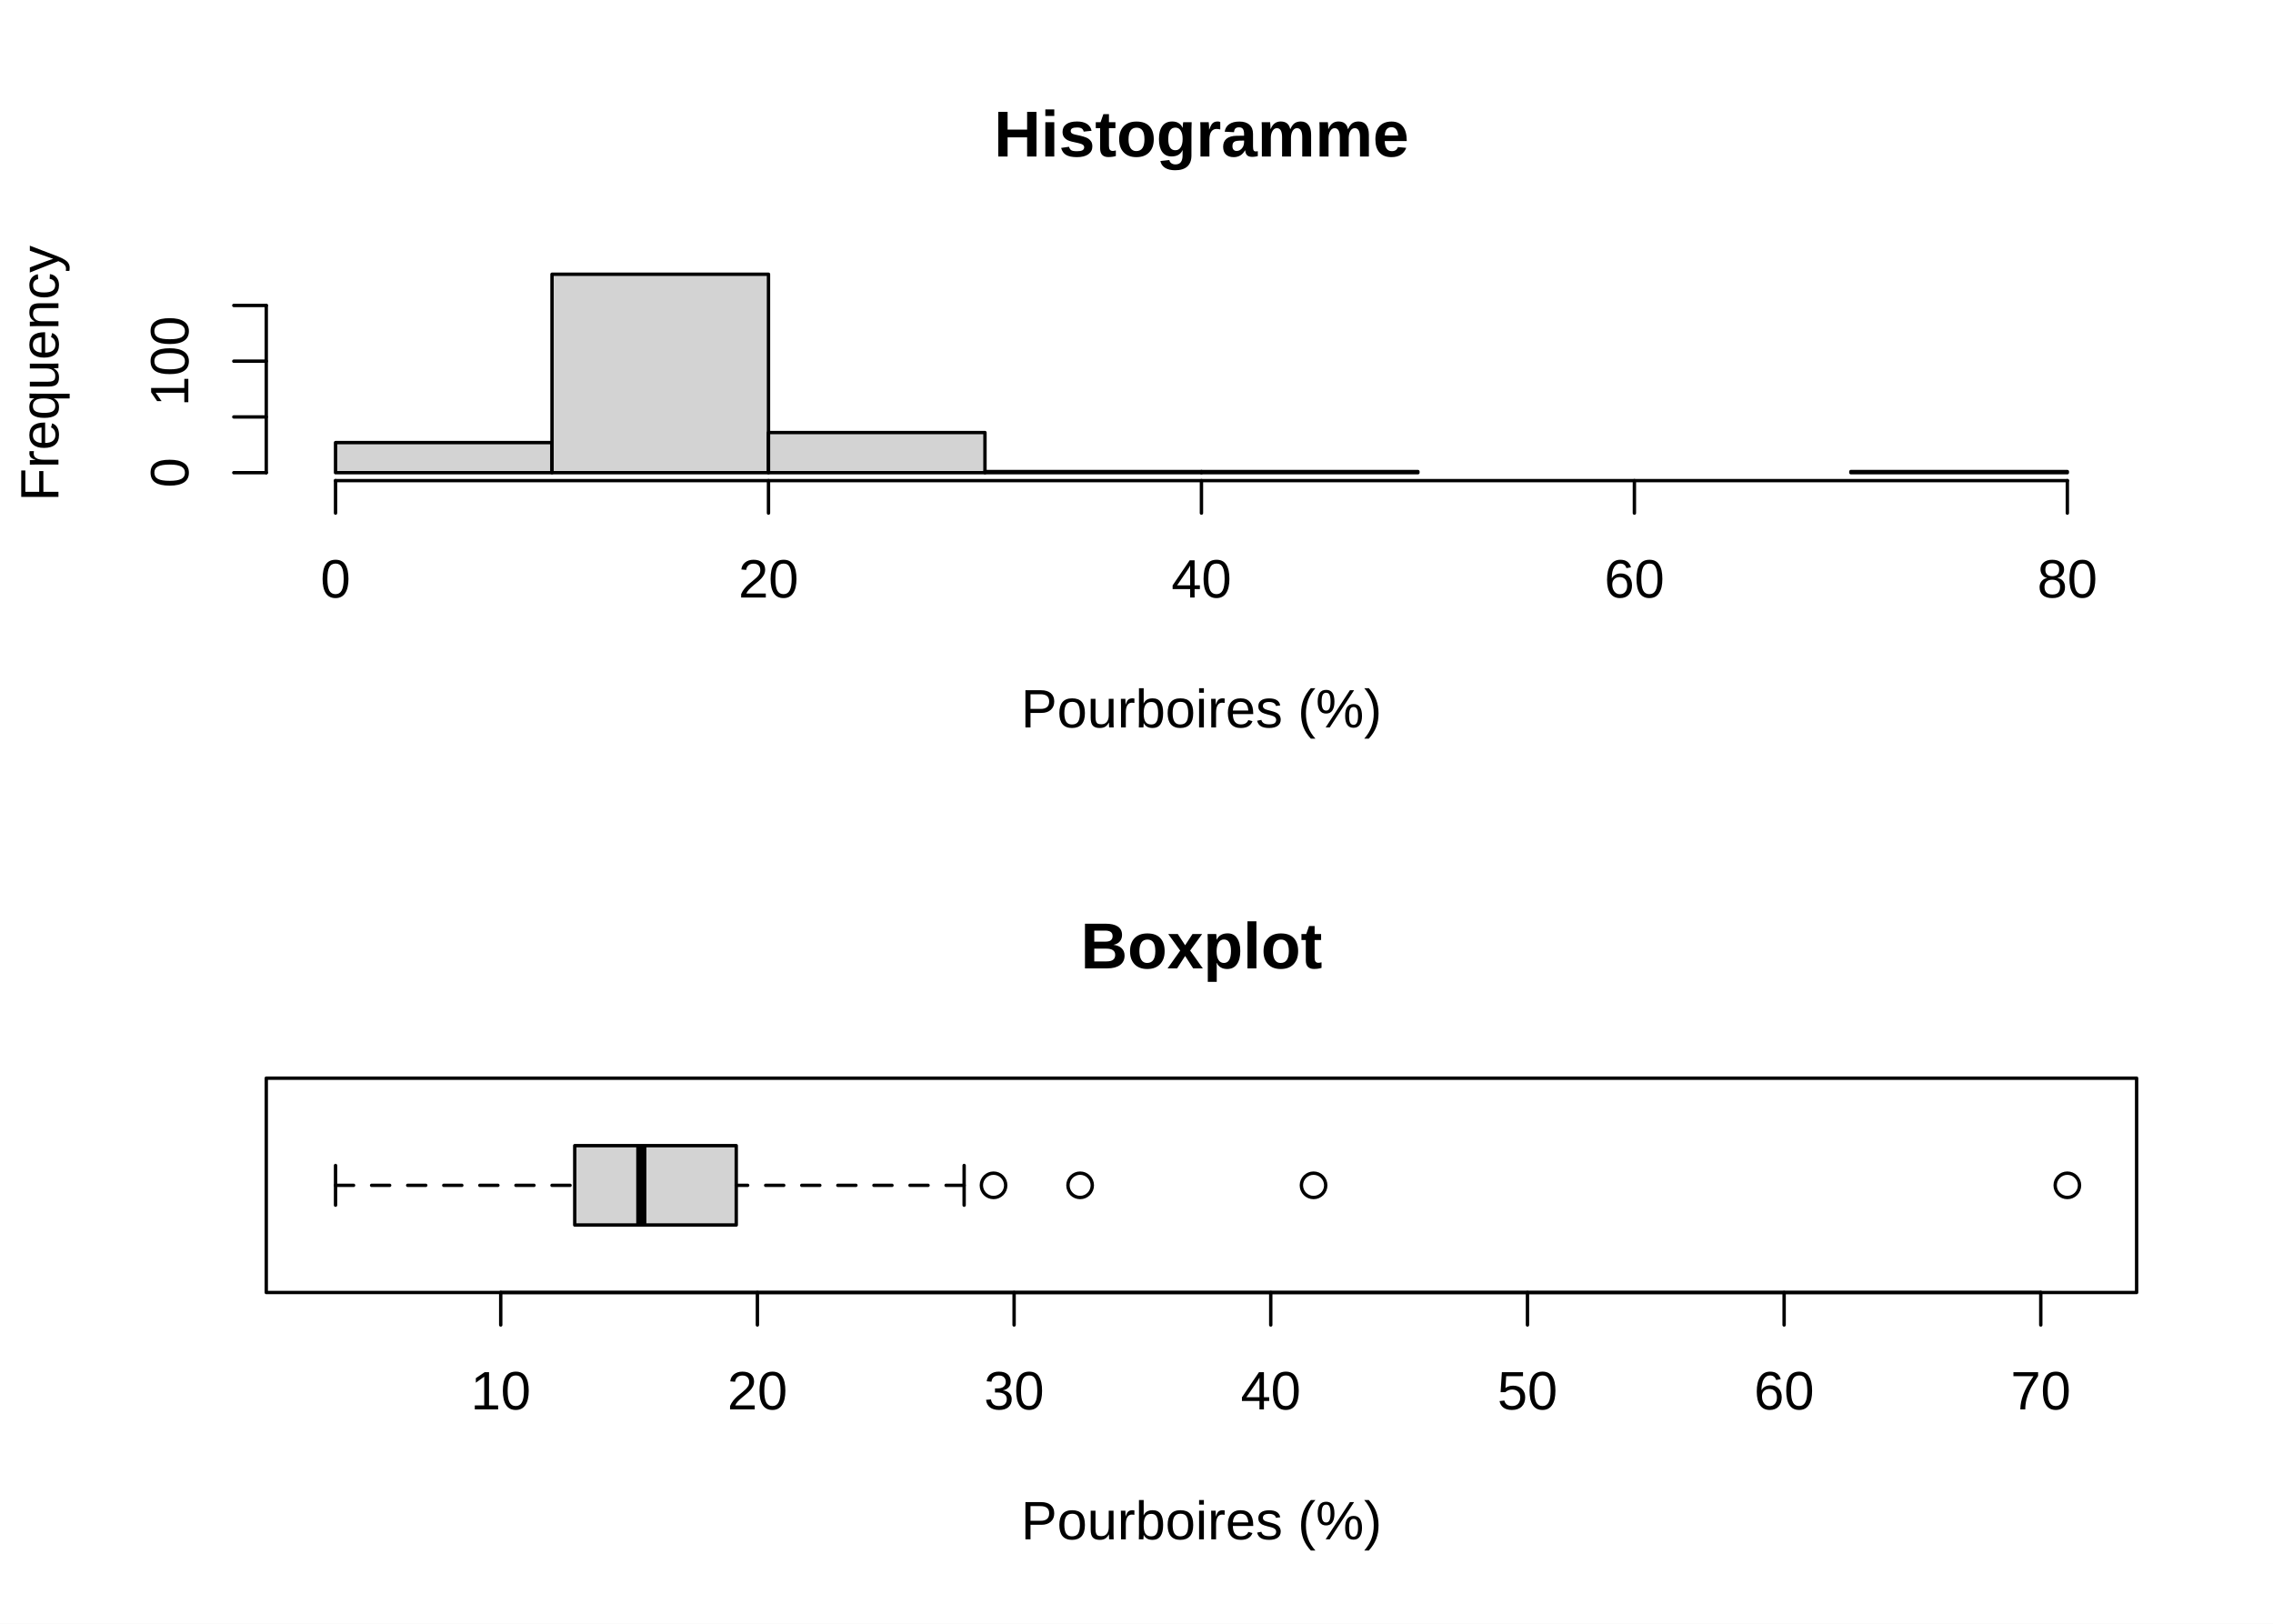
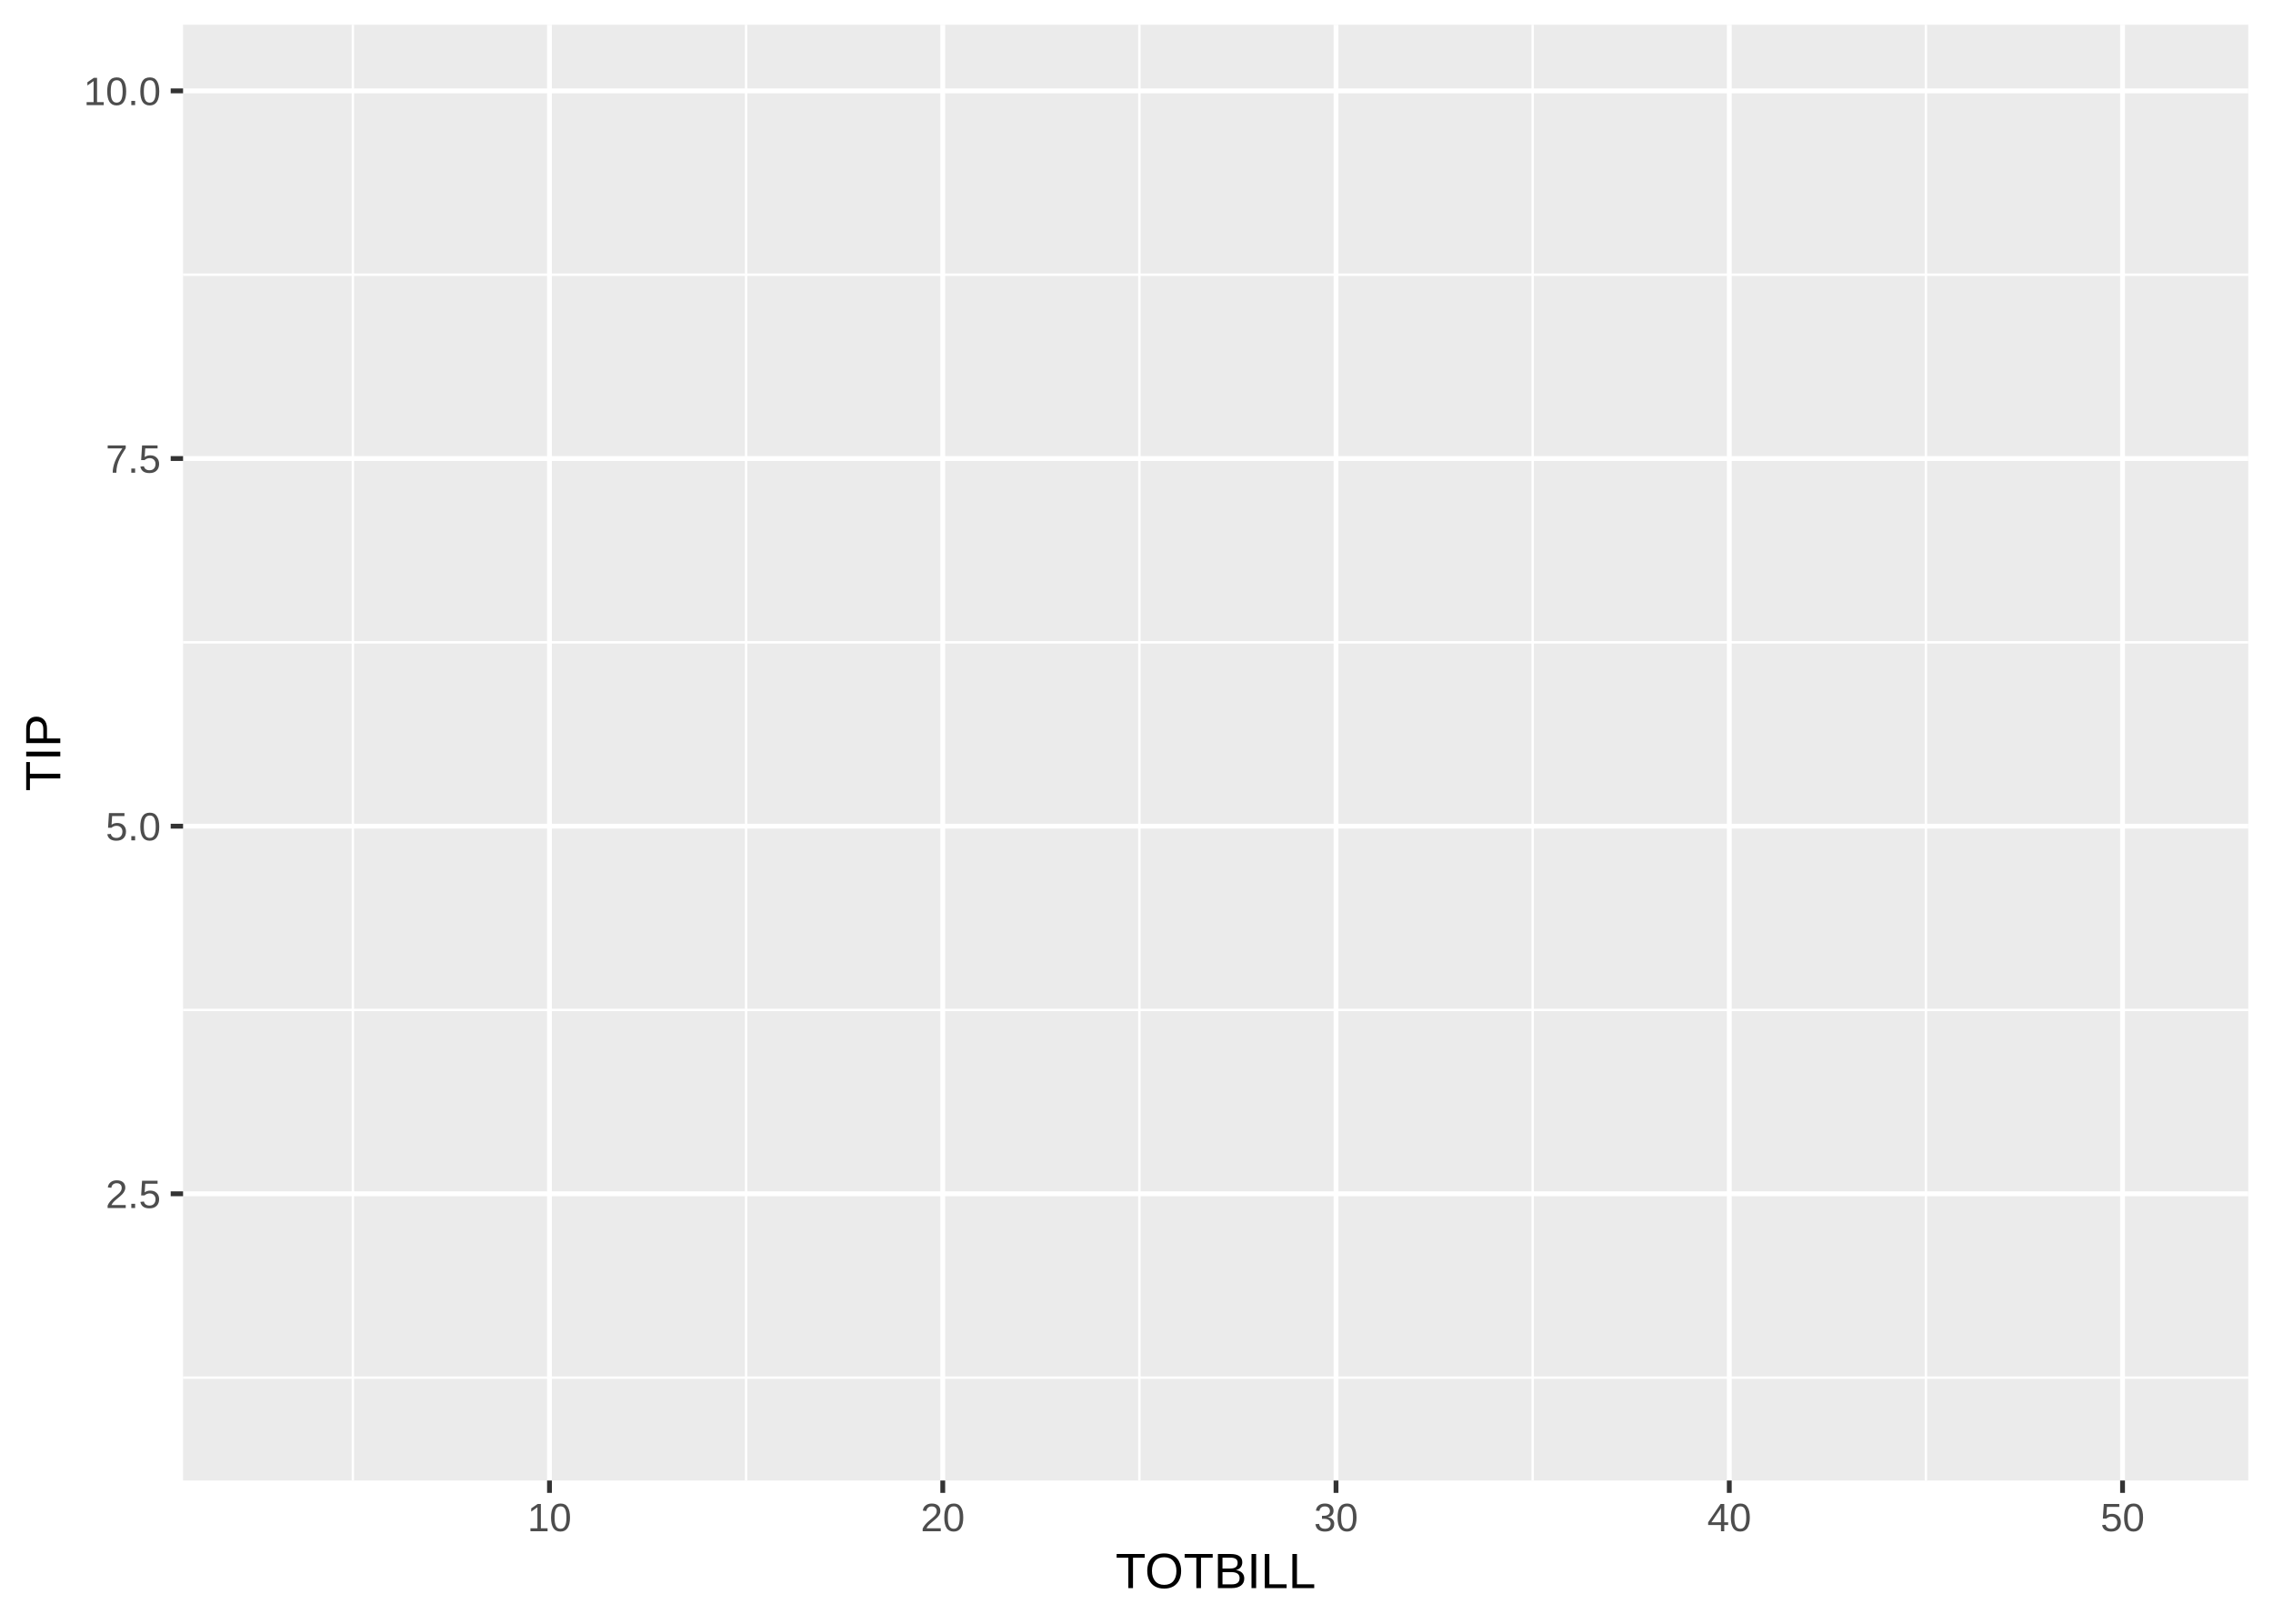
<svg xmlns="http://www.w3.org/2000/svg" class="svglite" width="504.00pt" height="360.00pt" viewBox="0 0 504.00 360.00">
  <defs>
    <style type="text/css">
    .svglite line, .svglite polyline, .svglite polygon, .svglite path, .svglite rect, .svglite circle {
      fill: none;
      stroke: #000000;
      stroke-linecap: round;
      stroke-linejoin: round;
      stroke-miterlimit: 10.00;
    }
  </style>
  </defs>
  <rect width="100%" height="100%" style="stroke: none; fill: #FFFFFF;" />
  <defs>
    <clipPath id="cpMC4wMHw1MDQuMDB8MC4wMHwzNjAuMDA=">
      <rect x="0.00" y="0.00" width="504.00" height="360.00" />
    </clipPath>
  </defs>
  <g clip-path="url(#cpMC4wMHw1MDQuMDB8MC4wMHwzNjAuMDA=)">
- </g>
+     <rect x="0.00" y="0.00" width="504.00" height="360.00" style="stroke-width: 1.07; stroke: #FFFFFF; fill: #FFFFFF;" />
+   </g>
  <defs>
-     <clipPath id="cpMC4wMHw1MDQuMDB8MC4wMHwxODAuMDA=">
-       <rect x="0.00" y="0.00" width="504.00" height="180.00" />
+     <clipPath id="cpNDAuNTl8NDk4LjUyfDUuNDh8MzI4LjI1">
+       <rect x="40.59" y="5.48" width="457.93" height="322.77" />
    </clipPath>
  </defs>
-   <g clip-path="url(#cpMC4wMHw1MDQuMDB8MC4wMHwxODAuMDA=)">
-     <text x="266.40" y="34.70" text-anchor="middle" style="font-size: 14.40px; font-weight: bold; font-family: Arial;" textLength="91.97px" lengthAdjust="spacingAndGlyphs">Histogramme</text>
-     <text x="266.40" y="161.28" text-anchor="middle" style="font-size: 12.00px; font-family: Arial;" textLength="80.03px" lengthAdjust="spacingAndGlyphs">Pourboires (%)</text>
-     <text transform="translate(12.96,82.80) rotate(-90)" text-anchor="middle" style="font-size: 12.00px; font-family: Arial;" textLength="56.69px" lengthAdjust="spacingAndGlyphs">Frequency</text>
+   <g clip-path="url(#cpNDAuNTl8NDk4LjUyfDUuNDh8MzI4LjI1)">
+     <rect x="40.59" y="5.48" width="457.93" height="322.77" style="stroke-width: 1.07; stroke: none; fill: #EBEBEB;" />
+     <polyline points="40.59,305.43 498.52,305.43 " style="stroke-width: 0.53; stroke: #FFFFFF; stroke-linecap: butt;" />
+     <polyline points="40.59,223.92 498.52,223.92 " style="stroke-width: 0.53; stroke: #FFFFFF; stroke-linecap: butt;" />
+     <polyline points="40.59,142.41 498.52,142.41 " style="stroke-width: 0.53; stroke: #FFFFFF; stroke-linecap: butt;" />
+     <polyline points="40.59,60.90 498.52,60.90 " style="stroke-width: 0.53; stroke: #FFFFFF; stroke-linecap: butt;" />
+     <polyline points="78.24,328.25 78.24,5.48 " style="stroke-width: 0.53; stroke: #FFFFFF; stroke-linecap: butt;" />
+     <polyline points="165.44,328.25 165.44,5.48 " style="stroke-width: 0.53; stroke: #FFFFFF; stroke-linecap: butt;" />
+     <polyline points="252.64,328.25 252.64,5.48 " style="stroke-width: 0.53; stroke: #FFFFFF; stroke-linecap: butt;" />
+     <polyline points="339.84,328.25 339.84,5.48 " style="stroke-width: 0.53; stroke: #FFFFFF; stroke-linecap: butt;" />
+     <polyline points="427.04,328.25 427.04,5.48 " style="stroke-width: 0.53; stroke: #FFFFFF; stroke-linecap: butt;" />
+     <polyline points="40.59,264.67 498.52,264.67 " style="stroke-width: 1.07; stroke: #FFFFFF; stroke-linecap: butt;" />
+     <polyline points="40.59,183.17 498.52,183.17 " style="stroke-width: 1.07; stroke: #FFFFFF; stroke-linecap: butt;" />
+     <polyline points="40.59,101.66 498.52,101.66 " style="stroke-width: 1.07; stroke: #FFFFFF; stroke-linecap: butt;" />
+     <polyline points="40.59,20.15 498.52,20.15 " style="stroke-width: 1.07; stroke: #FFFFFF; stroke-linecap: butt;" />
+     <polyline points="121.84,328.25 121.84,5.48 " style="stroke-width: 1.07; stroke: #FFFFFF; stroke-linecap: butt;" />
+     <polyline points="209.04,328.25 209.04,5.48 " style="stroke-width: 1.07; stroke: #FFFFFF; stroke-linecap: butt;" />
+     <polyline points="296.24,328.25 296.24,5.48 " style="stroke-width: 1.07; stroke: #FFFFFF; stroke-linecap: butt;" />
+     <polyline points="383.44,328.25 383.44,5.48 " style="stroke-width: 1.07; stroke: #FFFFFF; stroke-linecap: butt;" />
+     <polyline points="470.64,328.25 470.64,5.48 " style="stroke-width: 1.07; stroke: #FFFFFF; stroke-linecap: butt;" />
  </g>
  <g clip-path="url(#cpMC4wMHw1MDQuMDB8MC4wMHwzNjAuMDA=)">
-     <line x1="74.40" y1="106.56" x2="458.40" y2="106.56" style="stroke-width: 0.75;" />
-     <line x1="74.40" y1="106.56" x2="74.40" y2="113.76" style="stroke-width: 0.75;" />
-     <line x1="170.40" y1="106.56" x2="170.40" y2="113.76" style="stroke-width: 0.75;" />
-     <line x1="266.40" y1="106.56" x2="266.40" y2="113.76" style="stroke-width: 0.75;" />
-     <line x1="362.40" y1="106.56" x2="362.40" y2="113.76" style="stroke-width: 0.75;" />
-     <line x1="458.40" y1="106.56" x2="458.40" y2="113.76" style="stroke-width: 0.75;" />
-     <text x="74.40" y="132.48" text-anchor="middle" style="font-size: 12.00px; font-family: Arial;" textLength="6.67px" lengthAdjust="spacingAndGlyphs">0</text>
-     <text x="170.40" y="132.48" text-anchor="middle" style="font-size: 12.00px; font-family: Arial;" textLength="13.35px" lengthAdjust="spacingAndGlyphs">20</text>
-     <text x="266.40" y="132.48" text-anchor="middle" style="font-size: 12.00px; font-family: Arial;" textLength="13.35px" lengthAdjust="spacingAndGlyphs">40</text>
-     <text x="362.40" y="132.48" text-anchor="middle" style="font-size: 12.00px; font-family: Arial;" textLength="13.35px" lengthAdjust="spacingAndGlyphs">60</text>
-     <text x="458.40" y="132.48" text-anchor="middle" style="font-size: 12.00px; font-family: Arial;" textLength="13.35px" lengthAdjust="spacingAndGlyphs">80</text>
-     <line x1="59.04" y1="104.80" x2="59.04" y2="67.72" style="stroke-width: 0.75;" />
-     <line x1="59.04" y1="104.80" x2="51.84" y2="104.80" style="stroke-width: 0.75;" />
-     <line x1="59.04" y1="92.44" x2="51.84" y2="92.44" style="stroke-width: 0.75;" />
-     <line x1="59.04" y1="80.08" x2="51.84" y2="80.08" style="stroke-width: 0.75;" />
-     <line x1="59.04" y1="67.72" x2="51.84" y2="67.72" style="stroke-width: 0.75;" />
-     <text transform="translate(41.76,104.80) rotate(-90)" text-anchor="middle" style="font-size: 12.00px; font-family: Arial;" textLength="6.67px" lengthAdjust="spacingAndGlyphs">0</text>
-     <text transform="translate(41.76,80.08) rotate(-90)" text-anchor="middle" style="font-size: 12.00px; font-family: Arial;" textLength="20.02px" lengthAdjust="spacingAndGlyphs">100</text>
-   </g>
-   <defs>
-     <clipPath id="cpNTkuMDR8NDczLjc2fDU5LjA0fDEwNi41Ng==">
-       <rect x="59.04" y="59.04" width="414.72" height="47.52" />
-     </clipPath>
-   </defs>
-   <g clip-path="url(#cpNTkuMDR8NDczLjc2fDU5LjA0fDEwNi41Ng==)">
-     <rect x="74.40" y="98.13" width="48.00" height="6.67" style="stroke-width: 0.75; fill: #D3D3D3;" />
-     <rect x="122.40" y="60.80" width="48.00" height="44.00" style="stroke-width: 0.75; fill: #D3D3D3;" />
-     <rect x="170.40" y="95.90" width="48.00" height="8.90" style="stroke-width: 0.75; fill: #D3D3D3;" />
-     <rect x="218.40" y="104.55" width="48.00" height="0.25" style="stroke-width: 0.75; fill: #D3D3D3;" />
-     <rect x="266.40" y="104.55" width="48.00" height="0.25" style="stroke-width: 0.75; fill: #D3D3D3;" />
-     <rect x="314.40" y="104.80" width="48.00" height="0.00" style="stroke-width: 0.75; fill: #D3D3D3;" />
-     <rect x="362.40" y="104.80" width="48.00" height="0.00" style="stroke-width: 0.75; fill: #D3D3D3;" />
-     <rect x="410.40" y="104.55" width="48.00" height="0.25" style="stroke-width: 0.75; fill: #D3D3D3;" />
-   </g>
-   <defs>
-     <clipPath id="cpNTkuMDR8NDczLjc2fDIzOS4wNHwyODYuNTY=">
-       <rect x="59.04" y="239.04" width="414.72" height="47.52" />
-     </clipPath>
-   </defs>
-   <g clip-path="url(#cpNTkuMDR8NDczLjc2fDIzOS4wNHwyODYuNTY=)">
-     <polygon points="127.44,271.60 127.44,254.00 163.25,254.00 163.25,271.60 " style="stroke-width: 0.75; stroke: none; fill: #D3D3D3;" />
-     <line x1="142.20" y1="271.60" x2="142.20" y2="254.00" style="stroke-width: 2.25; stroke-linecap: butt;" />
-     <line x1="74.40" y1="262.80" x2="127.44" y2="262.80" style="stroke-width: 0.75; stroke-dasharray: 4.00,4.00;" />
-     <line x1="213.78" y1="262.80" x2="163.25" y2="262.80" style="stroke-width: 0.75; stroke-dasharray: 4.00,4.00;" />
-     <line x1="74.40" y1="267.20" x2="74.40" y2="258.40" style="stroke-width: 0.75;" />
-     <line x1="213.78" y1="267.20" x2="213.78" y2="258.40" style="stroke-width: 0.75;" />
-     <polyline points="127.44,271.60 127.44,254.00 163.25,254.00 163.25,271.60 127.44,271.60 " style="stroke-width: 0.75;" />
-     <circle cx="239.50" cy="262.80" r="2.70" style="stroke-width: 0.75;" />
-     <circle cx="458.40" cy="262.80" r="2.70" style="stroke-width: 0.75;" />
-     <circle cx="291.26" cy="262.80" r="2.70" style="stroke-width: 0.75;" />
-     <circle cx="220.30" cy="262.80" r="2.70" style="stroke-width: 0.75;" />
-   </g>
-   <g clip-path="url(#cpMC4wMHw1MDQuMDB8MC4wMHwzNjAuMDA=)">
-     <line x1="111.03" y1="286.56" x2="452.51" y2="286.56" style="stroke-width: 0.75;" />
-     <line x1="111.03" y1="286.56" x2="111.03" y2="293.76" style="stroke-width: 0.75;" />
-     <line x1="167.94" y1="286.56" x2="167.94" y2="293.76" style="stroke-width: 0.75;" />
-     <line x1="224.86" y1="286.56" x2="224.86" y2="293.76" style="stroke-width: 0.75;" />
-     <line x1="281.77" y1="286.56" x2="281.77" y2="293.76" style="stroke-width: 0.75;" />
-     <line x1="338.69" y1="286.56" x2="338.69" y2="293.76" style="stroke-width: 0.75;" />
-     <line x1="395.60" y1="286.56" x2="395.60" y2="293.76" style="stroke-width: 0.75;" />
-     <line x1="452.51" y1="286.56" x2="452.51" y2="293.76" style="stroke-width: 0.75;" />
-     <text x="111.03" y="312.48" text-anchor="middle" style="font-size: 12.00px; font-family: Arial;" textLength="13.35px" lengthAdjust="spacingAndGlyphs">10</text>
-     <text x="167.94" y="312.48" text-anchor="middle" style="font-size: 12.00px; font-family: Arial;" textLength="13.35px" lengthAdjust="spacingAndGlyphs">20</text>
-     <text x="224.86" y="312.48" text-anchor="middle" style="font-size: 12.00px; font-family: Arial;" textLength="13.35px" lengthAdjust="spacingAndGlyphs">30</text>
-     <text x="281.77" y="312.48" text-anchor="middle" style="font-size: 12.00px; font-family: Arial;" textLength="13.35px" lengthAdjust="spacingAndGlyphs">40</text>
-     <text x="338.69" y="312.48" text-anchor="middle" style="font-size: 12.00px; font-family: Arial;" textLength="13.35px" lengthAdjust="spacingAndGlyphs">50</text>
-     <text x="395.60" y="312.48" text-anchor="middle" style="font-size: 12.00px; font-family: Arial;" textLength="13.35px" lengthAdjust="spacingAndGlyphs">60</text>
-     <text x="452.51" y="312.48" text-anchor="middle" style="font-size: 12.00px; font-family: Arial;" textLength="13.35px" lengthAdjust="spacingAndGlyphs">70</text>
-   </g>
-   <defs>
-     <clipPath id="cpMC4wMHw1MDQuMDB8MTgwLjAwfDM2MC4wMA==">
-       <rect x="0.00" y="180.00" width="504.00" height="180.00" />
-     </clipPath>
-   </defs>
-   <g clip-path="url(#cpMC4wMHw1MDQuMDB8MTgwLjAwfDM2MC4wMA==)">
-     <text x="266.40" y="214.70" text-anchor="middle" style="font-size: 14.40px; font-weight: bold; font-family: Arial;" textLength="53.56px" lengthAdjust="spacingAndGlyphs">Boxplot</text>
-     <text x="266.40" y="341.28" text-anchor="middle" style="font-size: 12.00px; font-family: Arial;" textLength="80.03px" lengthAdjust="spacingAndGlyphs">Pourboires (%)</text>
-   </g>
-   <g clip-path="url(#cpMC4wMHw1MDQuMDB8MC4wMHwzNjAuMDA=)">
-     <polyline points="59.04,286.56 473.76,286.56 473.76,239.04 59.04,239.04 59.04,286.56 " style="stroke-width: 0.75;" />
+     <text x="35.66" y="267.83" text-anchor="end" style="font-size: 8.80px; fill: #4D4D4D; font-family: Arial;" textLength="12.23px" lengthAdjust="spacingAndGlyphs">2.5</text>
+     <text x="35.66" y="186.32" text-anchor="end" style="font-size: 8.80px; fill: #4D4D4D; font-family: Arial;" textLength="12.23px" lengthAdjust="spacingAndGlyphs">5.0</text>
+     <text x="35.66" y="104.81" text-anchor="end" style="font-size: 8.80px; fill: #4D4D4D; font-family: Arial;" textLength="12.23px" lengthAdjust="spacingAndGlyphs">7.5</text>
+     <text x="35.66" y="23.30" text-anchor="end" style="font-size: 8.80px; fill: #4D4D4D; font-family: Arial;" textLength="17.13px" lengthAdjust="spacingAndGlyphs">10.0</text>
+     <polyline points="37.85,264.67 40.59,264.67 " style="stroke-width: 1.07; stroke: #333333; stroke-linecap: butt;" />
+     <polyline points="37.85,183.17 40.59,183.17 " style="stroke-width: 1.07; stroke: #333333; stroke-linecap: butt;" />
+     <polyline points="37.85,101.66 40.59,101.66 " style="stroke-width: 1.07; stroke: #333333; stroke-linecap: butt;" />
+     <polyline points="37.85,20.15 40.59,20.15 " style="stroke-width: 1.07; stroke: #333333; stroke-linecap: butt;" />
+     <polyline points="121.84,330.99 121.84,328.25 " style="stroke-width: 1.07; stroke: #333333; stroke-linecap: butt;" />
+     <polyline points="209.04,330.99 209.04,328.25 " style="stroke-width: 1.07; stroke: #333333; stroke-linecap: butt;" />
+     <polyline points="296.24,330.99 296.24,328.25 " style="stroke-width: 1.07; stroke: #333333; stroke-linecap: butt;" />
+     <polyline points="383.44,330.99 383.44,328.25 " style="stroke-width: 1.07; stroke: #333333; stroke-linecap: butt;" />
+     <polyline points="470.64,330.99 470.64,328.25 " style="stroke-width: 1.07; stroke: #333333; stroke-linecap: butt;" />
+     <text x="121.84" y="339.49" text-anchor="middle" style="font-size: 8.80px; fill: #4D4D4D; font-family: Arial;" textLength="9.79px" lengthAdjust="spacingAndGlyphs">10</text>
+     <text x="209.04" y="339.49" text-anchor="middle" style="font-size: 8.80px; fill: #4D4D4D; font-family: Arial;" textLength="9.79px" lengthAdjust="spacingAndGlyphs">20</text>
+     <text x="296.24" y="339.49" text-anchor="middle" style="font-size: 8.80px; fill: #4D4D4D; font-family: Arial;" textLength="9.79px" lengthAdjust="spacingAndGlyphs">30</text>
+     <text x="383.44" y="339.49" text-anchor="middle" style="font-size: 8.80px; fill: #4D4D4D; font-family: Arial;" textLength="9.79px" lengthAdjust="spacingAndGlyphs">40</text>
+     <text x="470.64" y="339.49" text-anchor="middle" style="font-size: 8.80px; fill: #4D4D4D; font-family: Arial;" textLength="9.79px" lengthAdjust="spacingAndGlyphs">50</text>
+     <text x="269.56" y="352.10" text-anchor="middle" style="font-size: 11.00px; font-family: Arial;" textLength="44.62px" lengthAdjust="spacingAndGlyphs">TOTBILL</text>
+     <text transform="translate(13.37,166.87) rotate(-90)" text-anchor="middle" style="font-size: 11.00px; font-family: Arial;" textLength="17.11px" lengthAdjust="spacingAndGlyphs">TIP</text>
  </g>
</svg>
